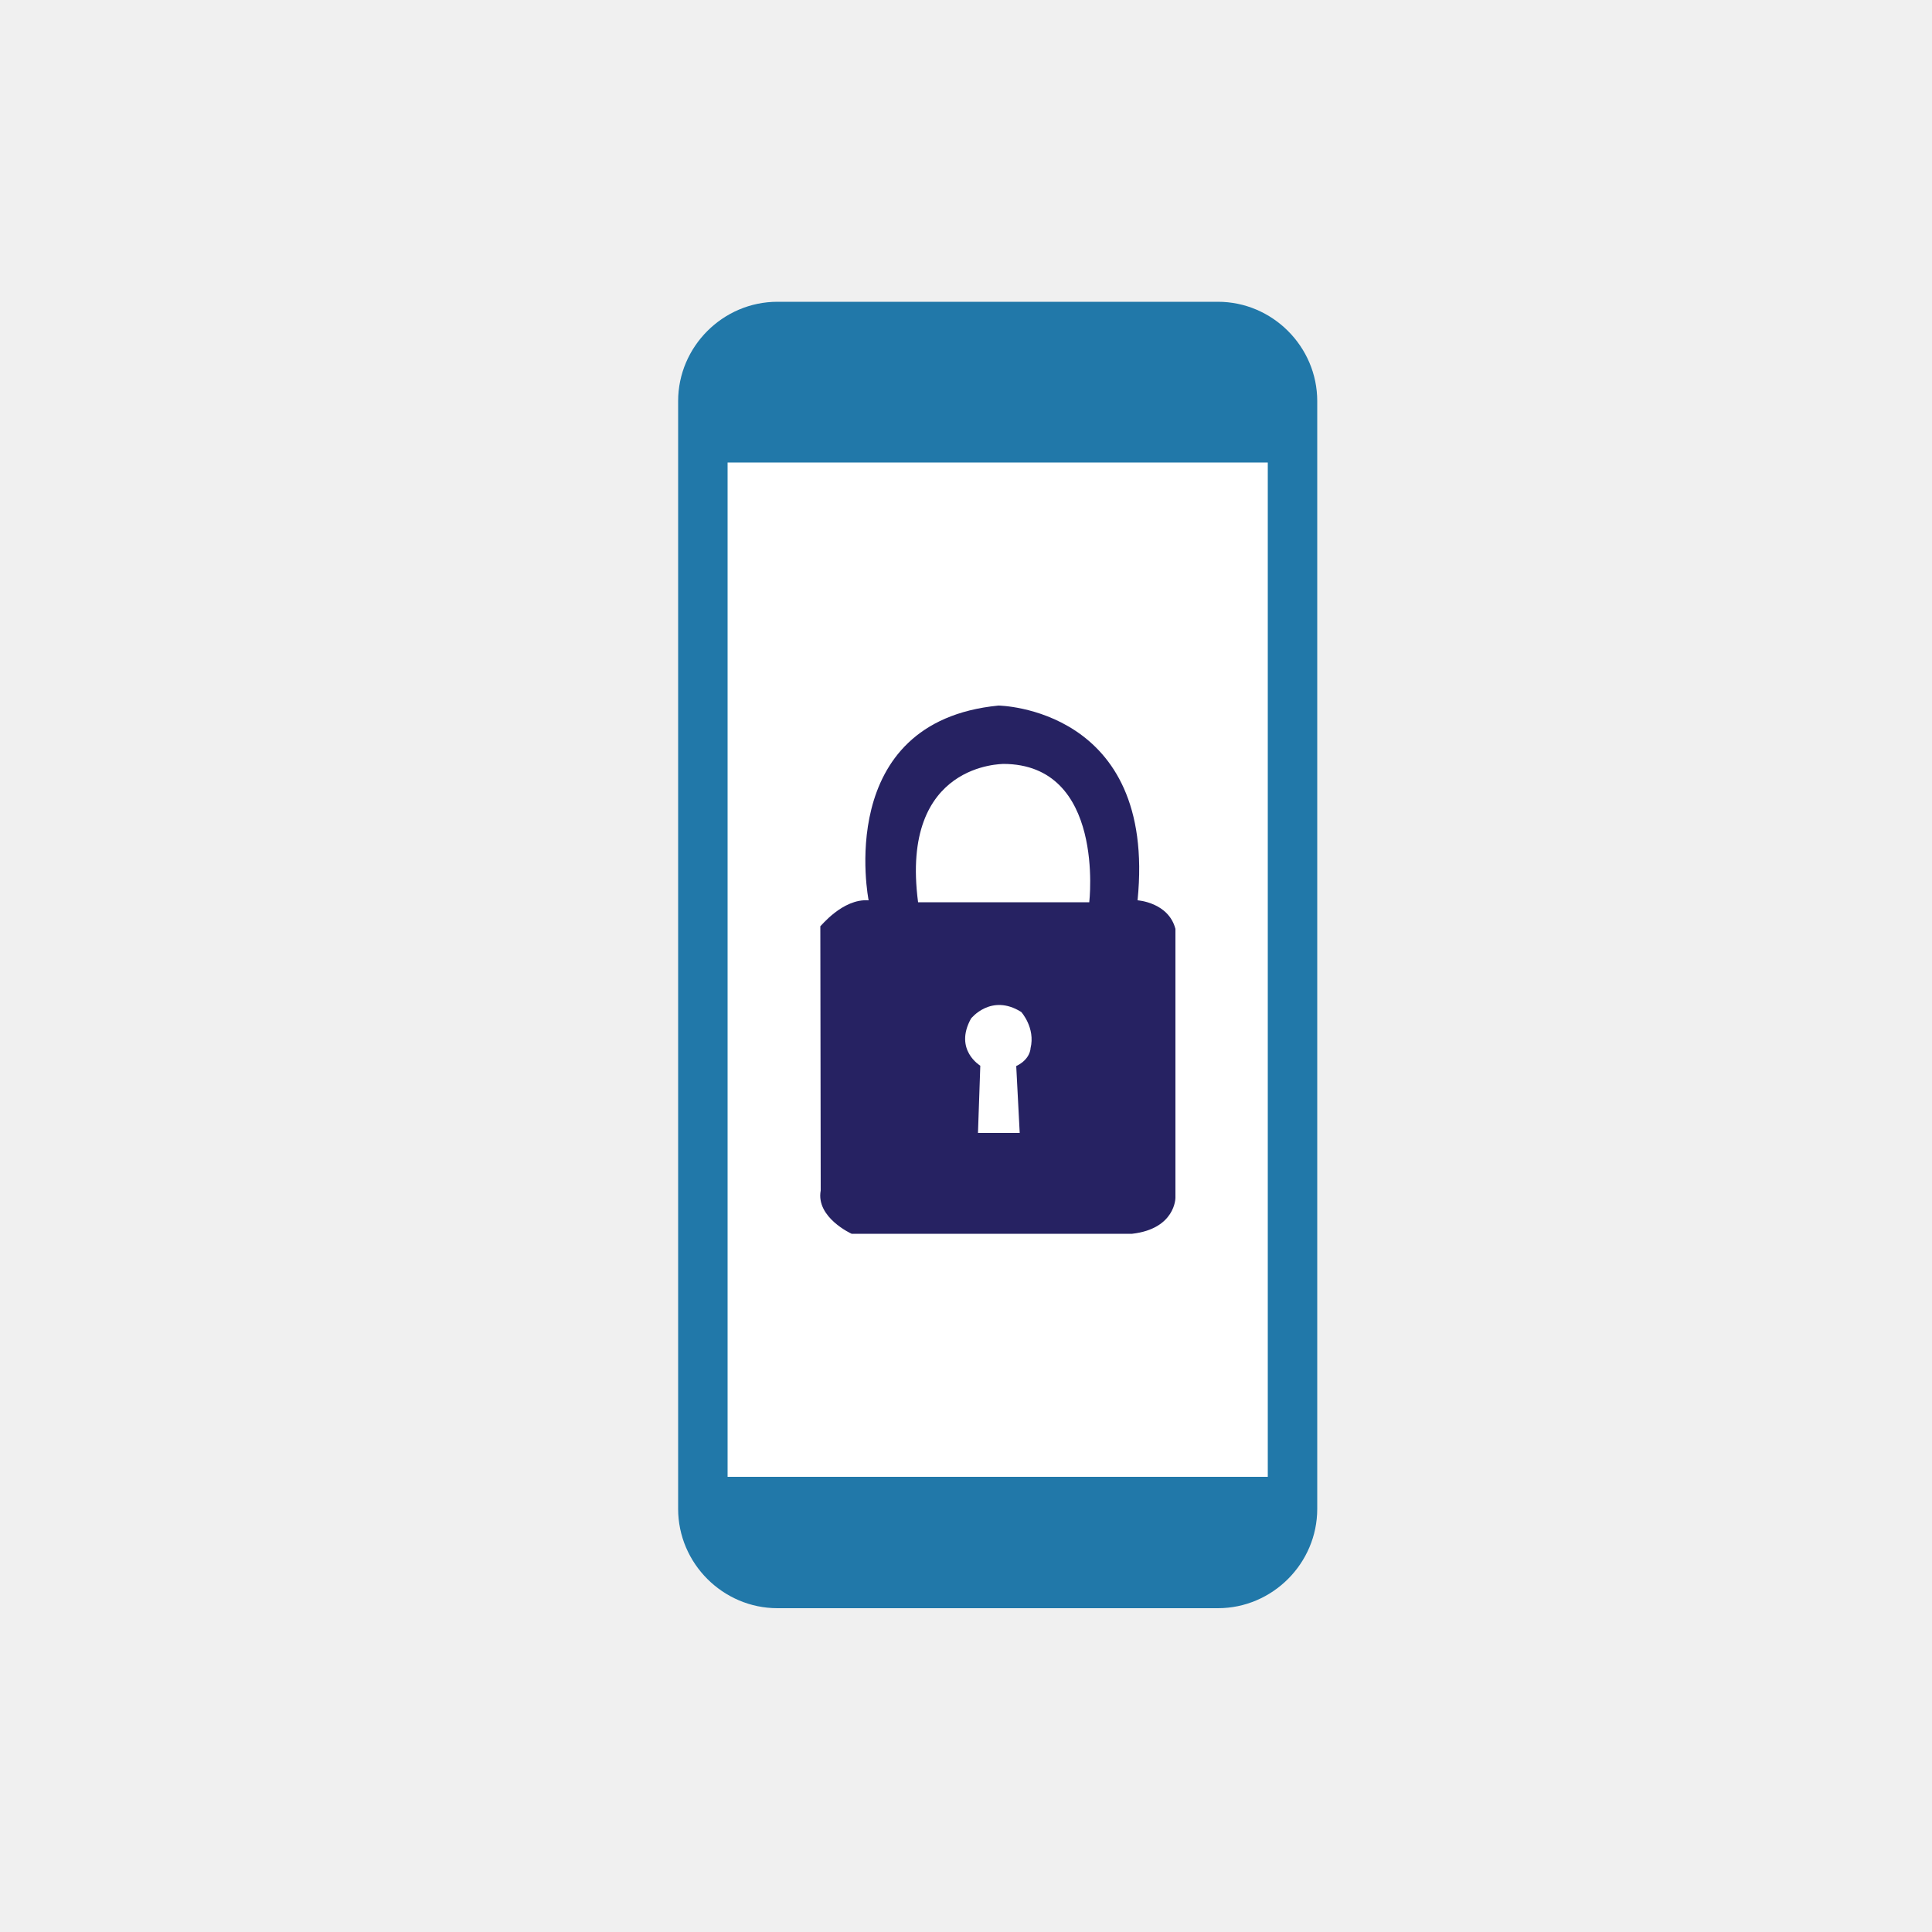
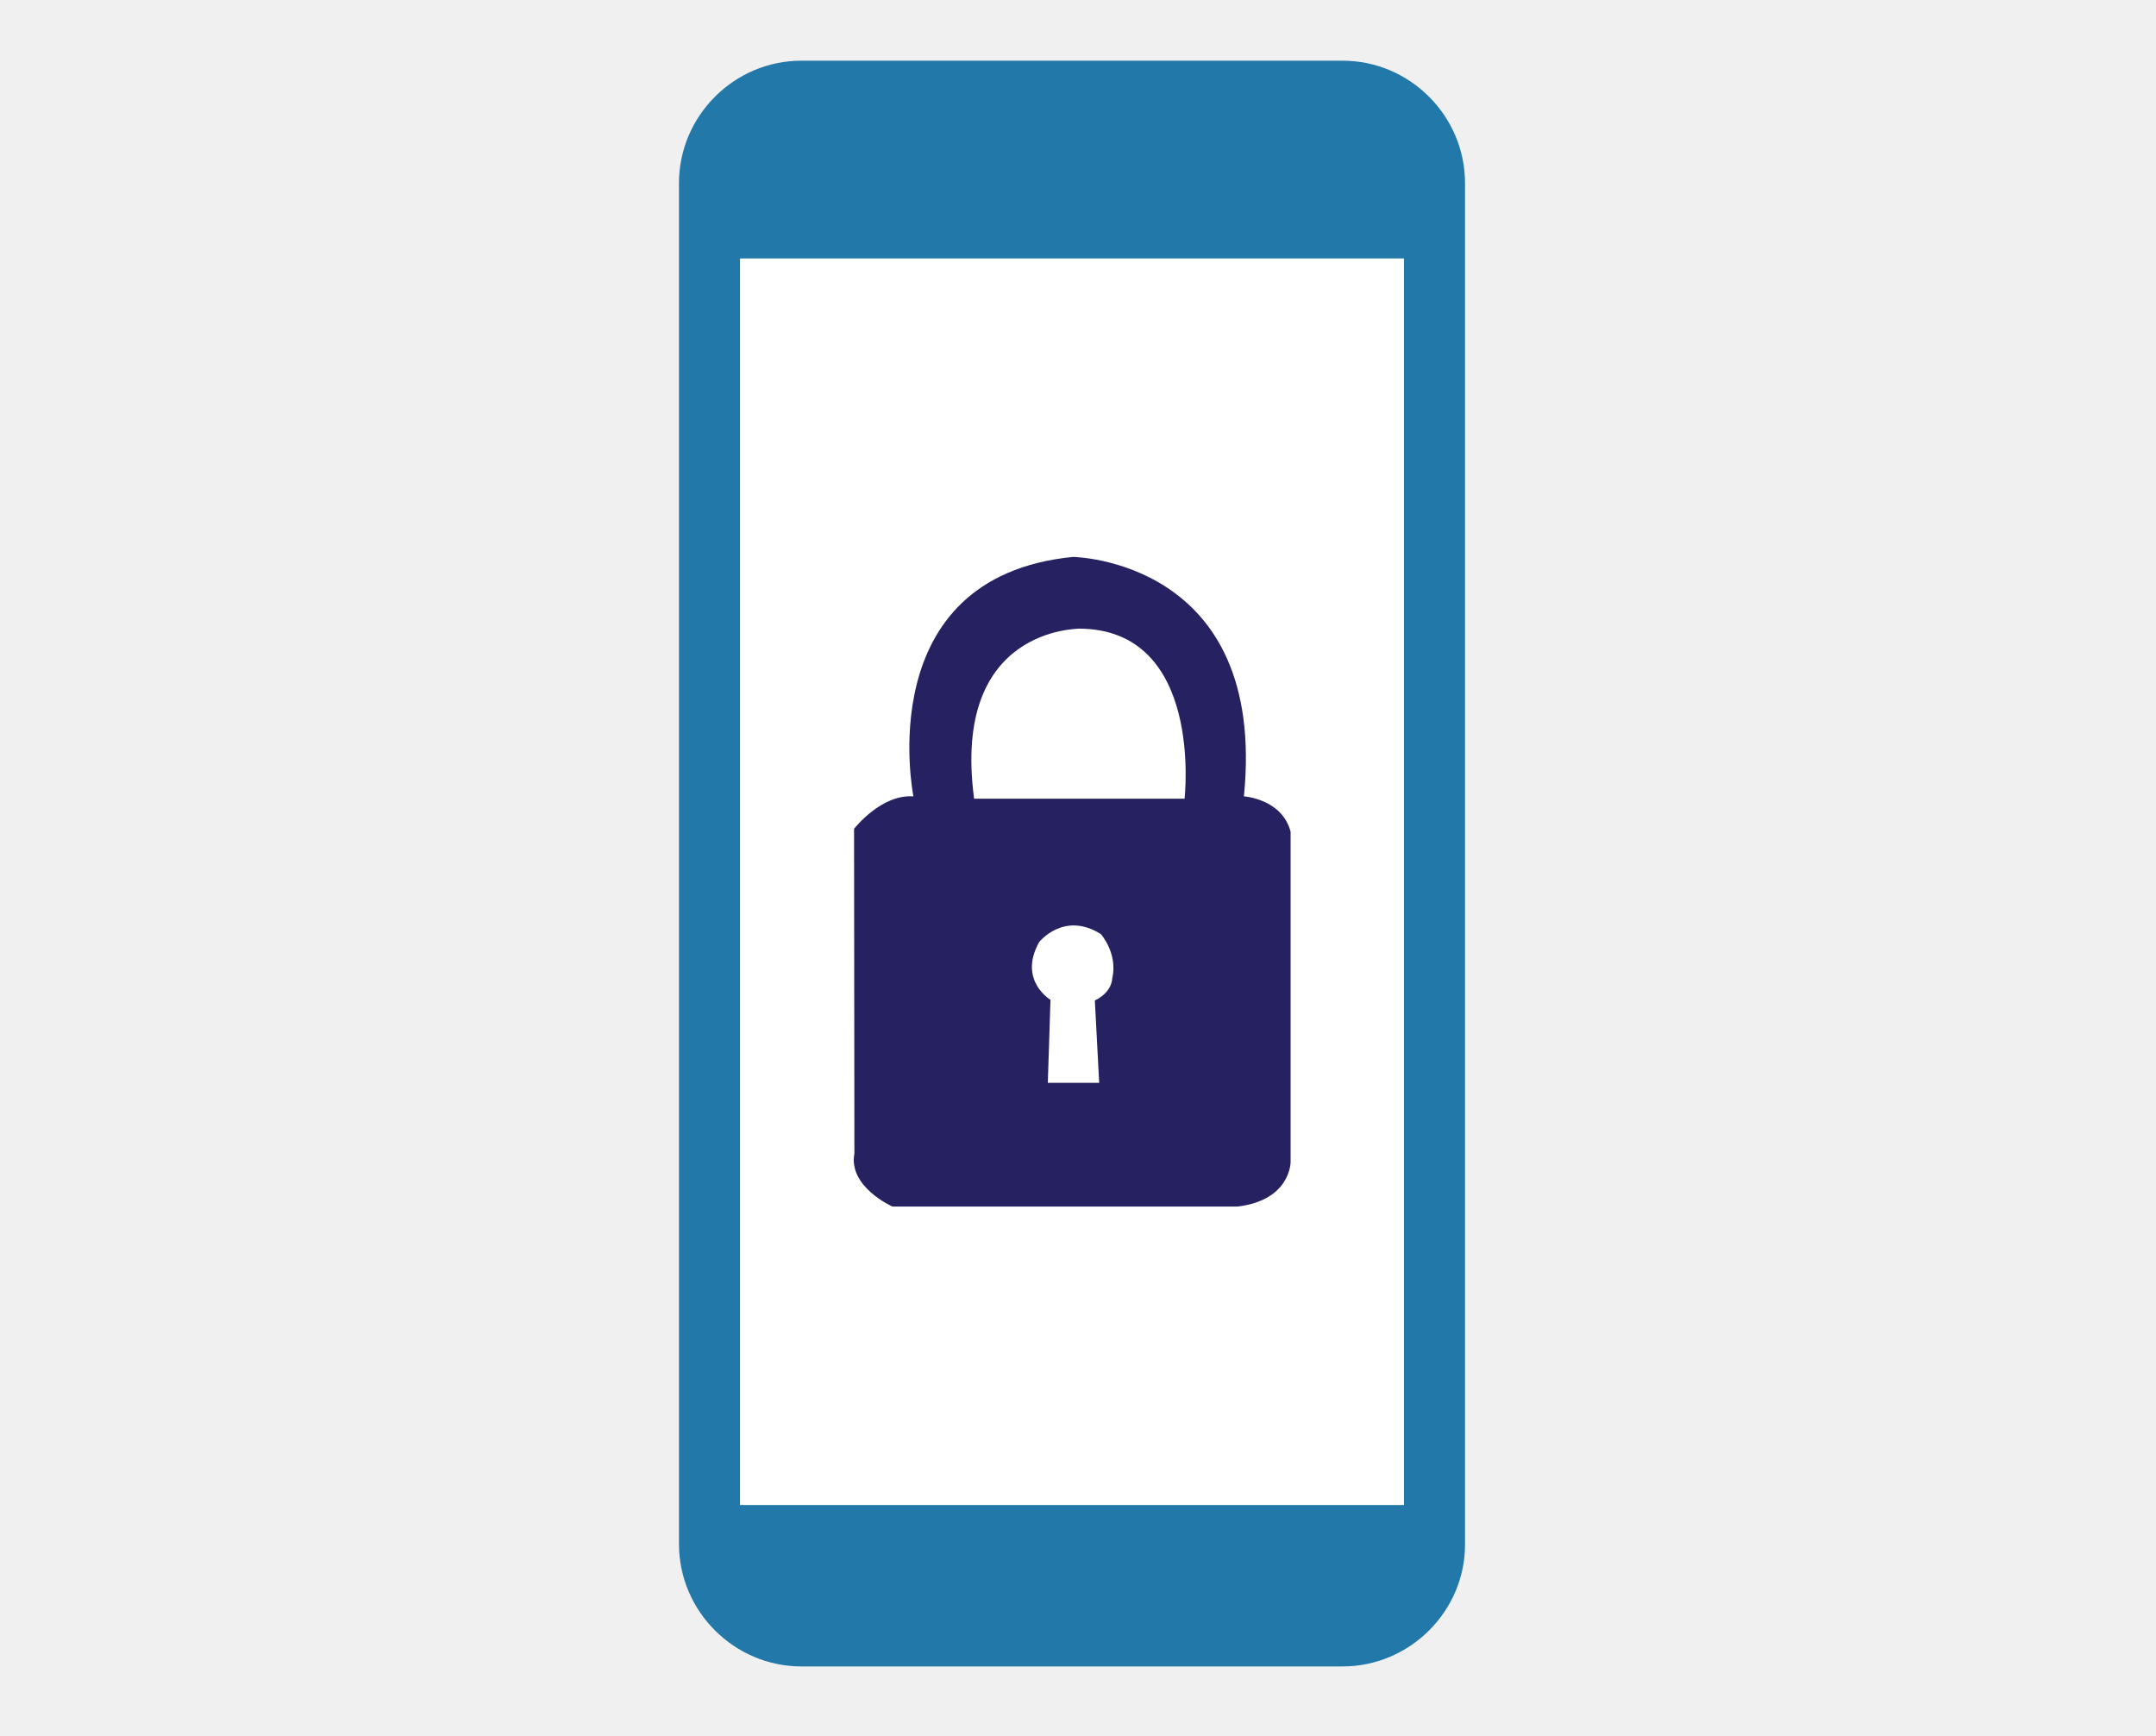
- <svg xmlns="http://www.w3.org/2000/svg" version="1.1" id="Layer_1" x="0px" y="0px" viewBox="0 0 500 500" enable-background="new 0 0 500 500" xml:space="preserve">
-   <path fill="#2178A9" d="M315.2,416.2h-114c-14.1,0-25.7-11.6-25.7-25.7V103.8c0-14.1,11.6-25.7,25.7-25.7h114  c14.1,0,25.7,11.6,25.7,25.7v286.7C340.9,404.6,329.3,416.2,315.2,416.2z" />
-   <polygon fill="#FFFFFF" points="188.3,382.2 188.3,224.9 188.3,119.7 328.1,119.7 328.1,382.2 " />
-   <path fill="#262262" d="M224.8,233c0,0-9.3-46.2,33.6-50.4c0,0,41,0.5,36,50.4c0,0,8,0.5,9.8,7.4V310c0,0,0,8-11.2,9.3h-72.6  c0,0-9.3-4.2-8-11.2l-0.1-68.4C212.3,239.9,218,232.5,224.8,233z" />
-   <path fill="#FFFFFF" d="M253.7,275.8c0,0-6.9-4.1-2.4-12.2c0,0,5.2-6.6,13-1.7c0,0,3.7,4.1,2.4,9.4c0,0,0,2.8-3.7,4.6l0.9,17.3  h-10.8L253.7,275.8z" />
-   <path fill="#FFFFFF" d="M237.6,233.5h44.3c0,0,4.2-35.8-22.3-35.8C259.9,197.8,232.8,197.1,237.6,233.5z" />
+ <svg xmlns="http://www.w3.org/2000/svg" version="1.1" id="Layer_1" x="0px" y="0px" viewBox="38.1 299.1 646.5 520.5" enable-background="new 38.1 299.1 646.5 520.5" xml:space="preserve">
+   <path fill="#2178A9" d="M440.7,798.8H278.4c-20.1,0-36.7-16.5-36.7-36.7V354c0-20.1,16.5-36.7,36.7-36.7h162.3  c20.1,0,36.7,16.5,36.7,36.7v408.3C477.4,782.3,460.8,798.8,440.7,798.8z" />
+   <polygon fill="#FFFFFF" points="260,750.4 260,526.4 260,376.6 459.1,376.6 459.1,750.4 " />
+   <path fill="#262262" d="M312,537.9c0,0-13.3-65.7,47.8-71.8c0,0,58.4,0.7,51.3,71.8c0,0,11.4,0.7,14,10.6v99.1c0,0,0,11.4-15.9,13.3  H305.7c0,0-13.3-5.9-11.4-15.9l-0.1-97.4C294.2,547.7,302.2,537.2,312,537.9z" />
+   <path fill="#FFFFFF" d="M353.1,598.9c0,0-9.8-5.8-3.4-17.3c0,0,7.4-9.4,18.5-2.4c0,0,5.2,5.8,3.4,13.4c0,0,0,4-5.2,6.5l1.3,24.7  h-15.4L353.1,598.9z" />
+   <path fill="#FFFFFF" d="M330.2,538.6h63.1c0,0,5.9-51-31.8-51C361.9,487.8,323.3,486.9,330.2,538.6z" />
</svg>
